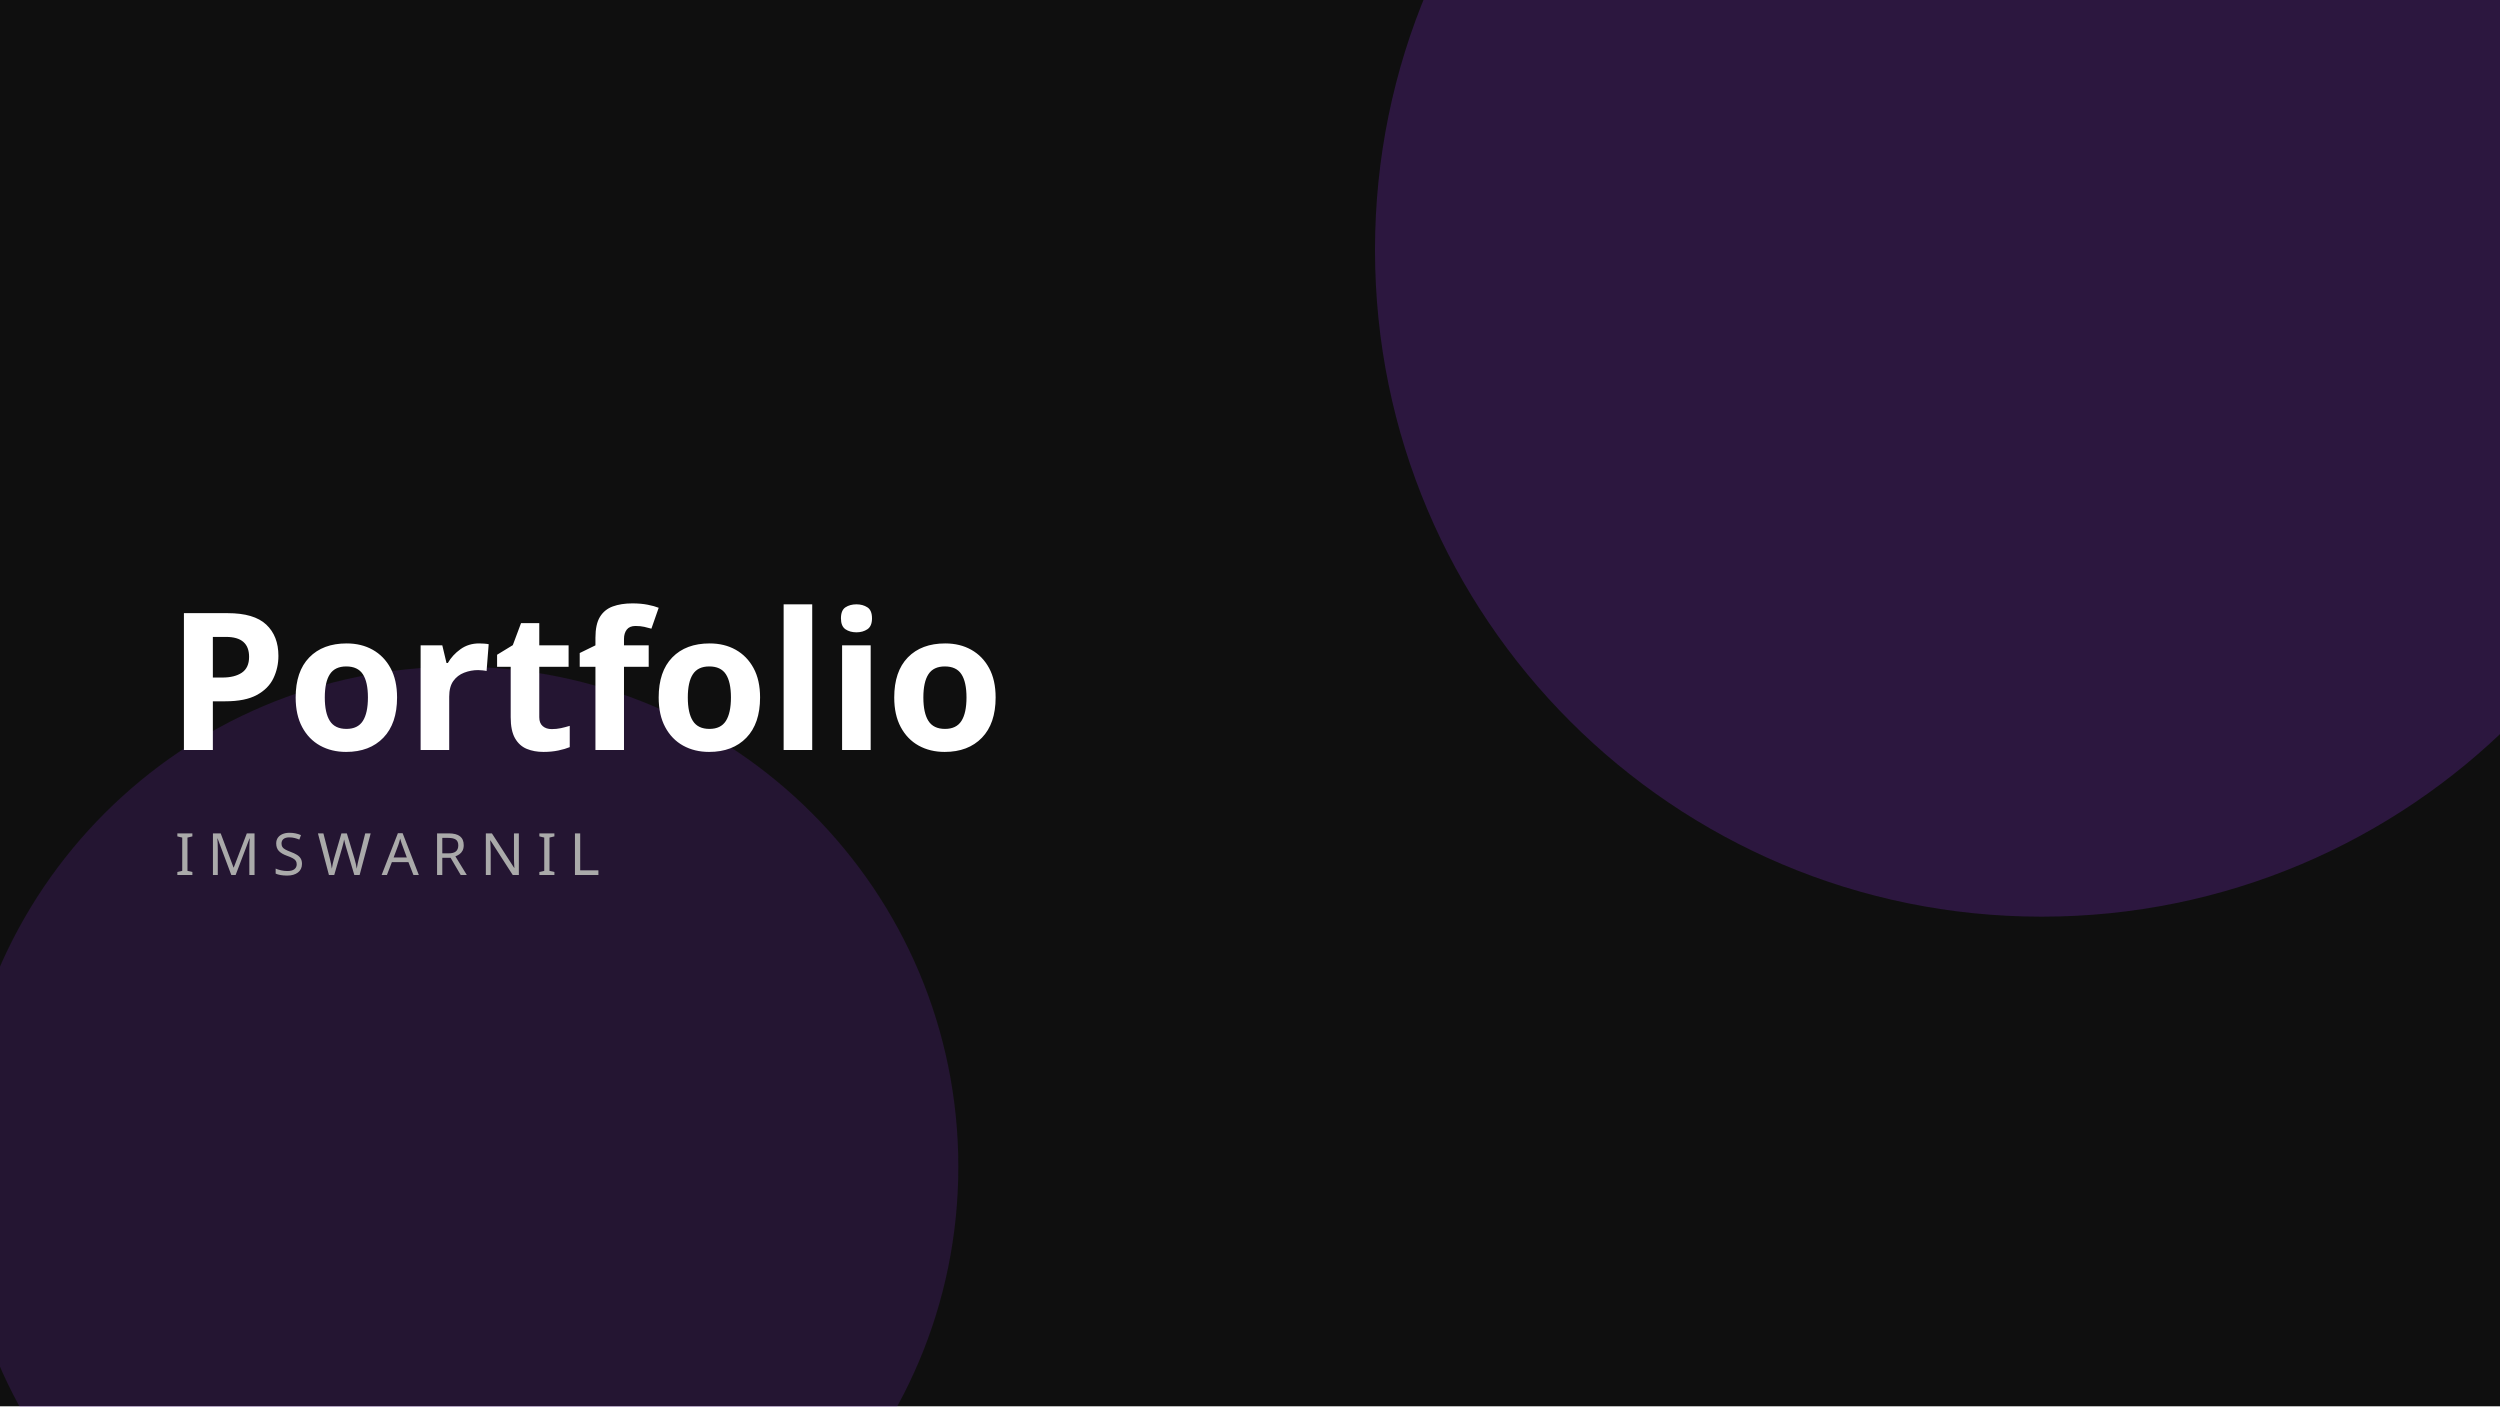
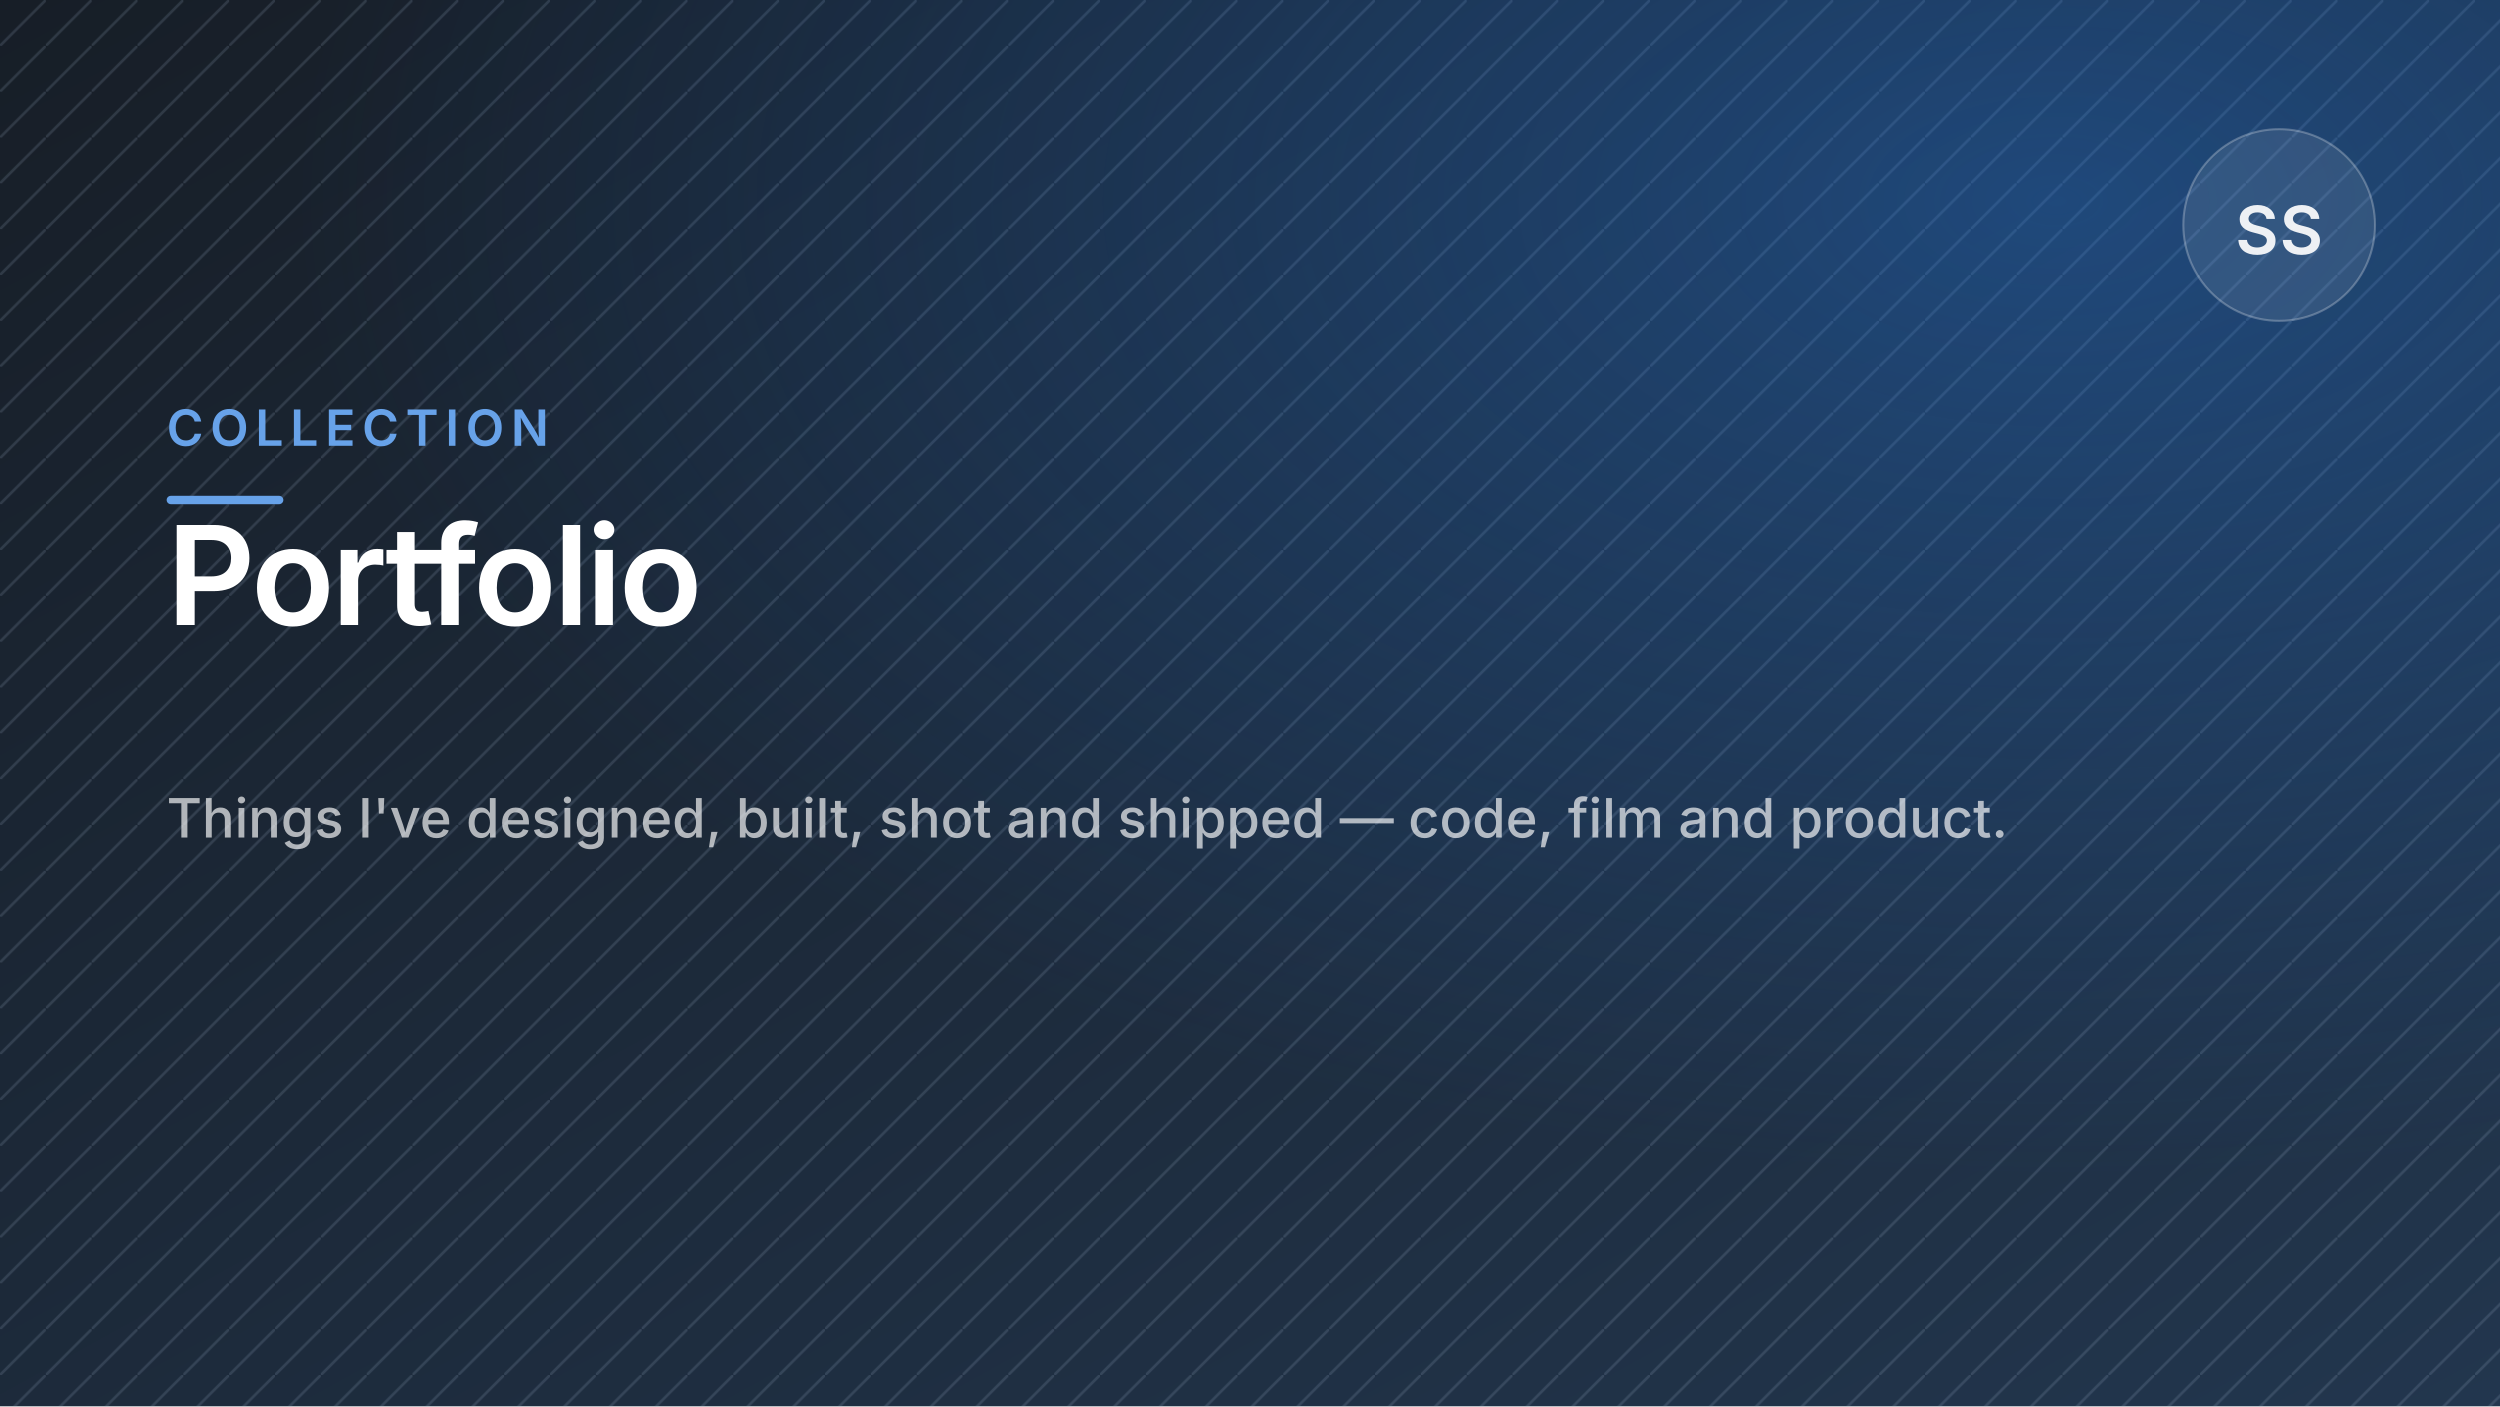
- <svg xmlns="http://www.w3.org/2000/svg" width="1200" height="675" viewBox="0 0 1200 675" role="img" aria-label="Portfolio">
-   <rect width="1200" height="675" fill="#0f0f0f" />
-   <circle cx="980" cy="120" r="320" fill="#9333ea" opacity="0.22" />
-   <circle cx="220" cy="560" r="240" fill="#9333ea" opacity="0.16" />
-   <g font-family="Geist, system-ui, sans-serif">
-     <text x="80" y="360" font-size="92" font-weight="700" fill="#ffffff">Portfolio</text>
-     <text x="84" y="420" font-size="28" fill="#aaaaaa" letter-spacing="6">IMSWARNIL</text>
+ <svg xmlns="http://www.w3.org/2000/svg" viewBox="0 0 1200 675" width="1200" height="675" role="img" aria-label="Portfolio">
+   <defs>
+     <linearGradient id="bg" x1="0" y1="0" x2="1" y2="1">
+       <stop offset="0" stop-color="hsl(213 26% 12%)" />
+       <stop offset="1" stop-color="hsl(213 39% 22%)" />
+     </linearGradient>
+     <radialGradient id="glow" cx="82%" cy="14%" r="70%">
+       <stop offset="0" stop-color="hsl(213 79% 52% / 0.38)" />
+       <stop offset="1" stop-color="hsl(213 79% 52% / 0.38)" stop-opacity="0" />
+     </radialGradient>
+     <pattern id="p" width="22" height="22" patternUnits="userSpaceOnUse">
+       <path d="M-2 24 24-2" stroke="hsl(213 35% 75% / 0.16)" stroke-width="1.3" />
+     </pattern>
+   </defs>
+   <rect width="1200" height="675" fill="url(#bg)" />
+   <rect width="1200" height="675" fill="url(#p)" />
+   <rect width="1200" height="675" fill="url(#glow)" />
+   <g font-family="Geist, ui-sans-serif, system-ui, -apple-system, Segoe UI, sans-serif">
+     <text x="80" y="214" fill="hsl(213 75% 66%)" font-size="24" font-weight="600" letter-spacing="3.2">COLLECTION</text>
+     <rect x="80" y="238" width="56" height="4" rx="2" fill="hsl(213 75% 66%)" />
+     <text x="80" y="300" fill="#fff" font-size="66" font-weight="600" letter-spacing="-1.6">Portfolio</text>
+     <text x="80" y="402" fill="rgb(255 255 255 / 0.66)" font-size="26" font-weight="500">Things I've designed, built, shot and shipped — code, film and product.</text>
+     <g opacity="0.92">
+       <circle cx="1094" cy="108" r="46" fill="rgb(255 255 255 / 0.1)" stroke="rgb(255 255 255 / 0.28)" />
+       <text x="1094" y="122" text-anchor="middle" fill="#fff" font-size="32" font-weight="600" letter-spacing="0.5">SS</text>
+     </g>
  </g>
</svg>
